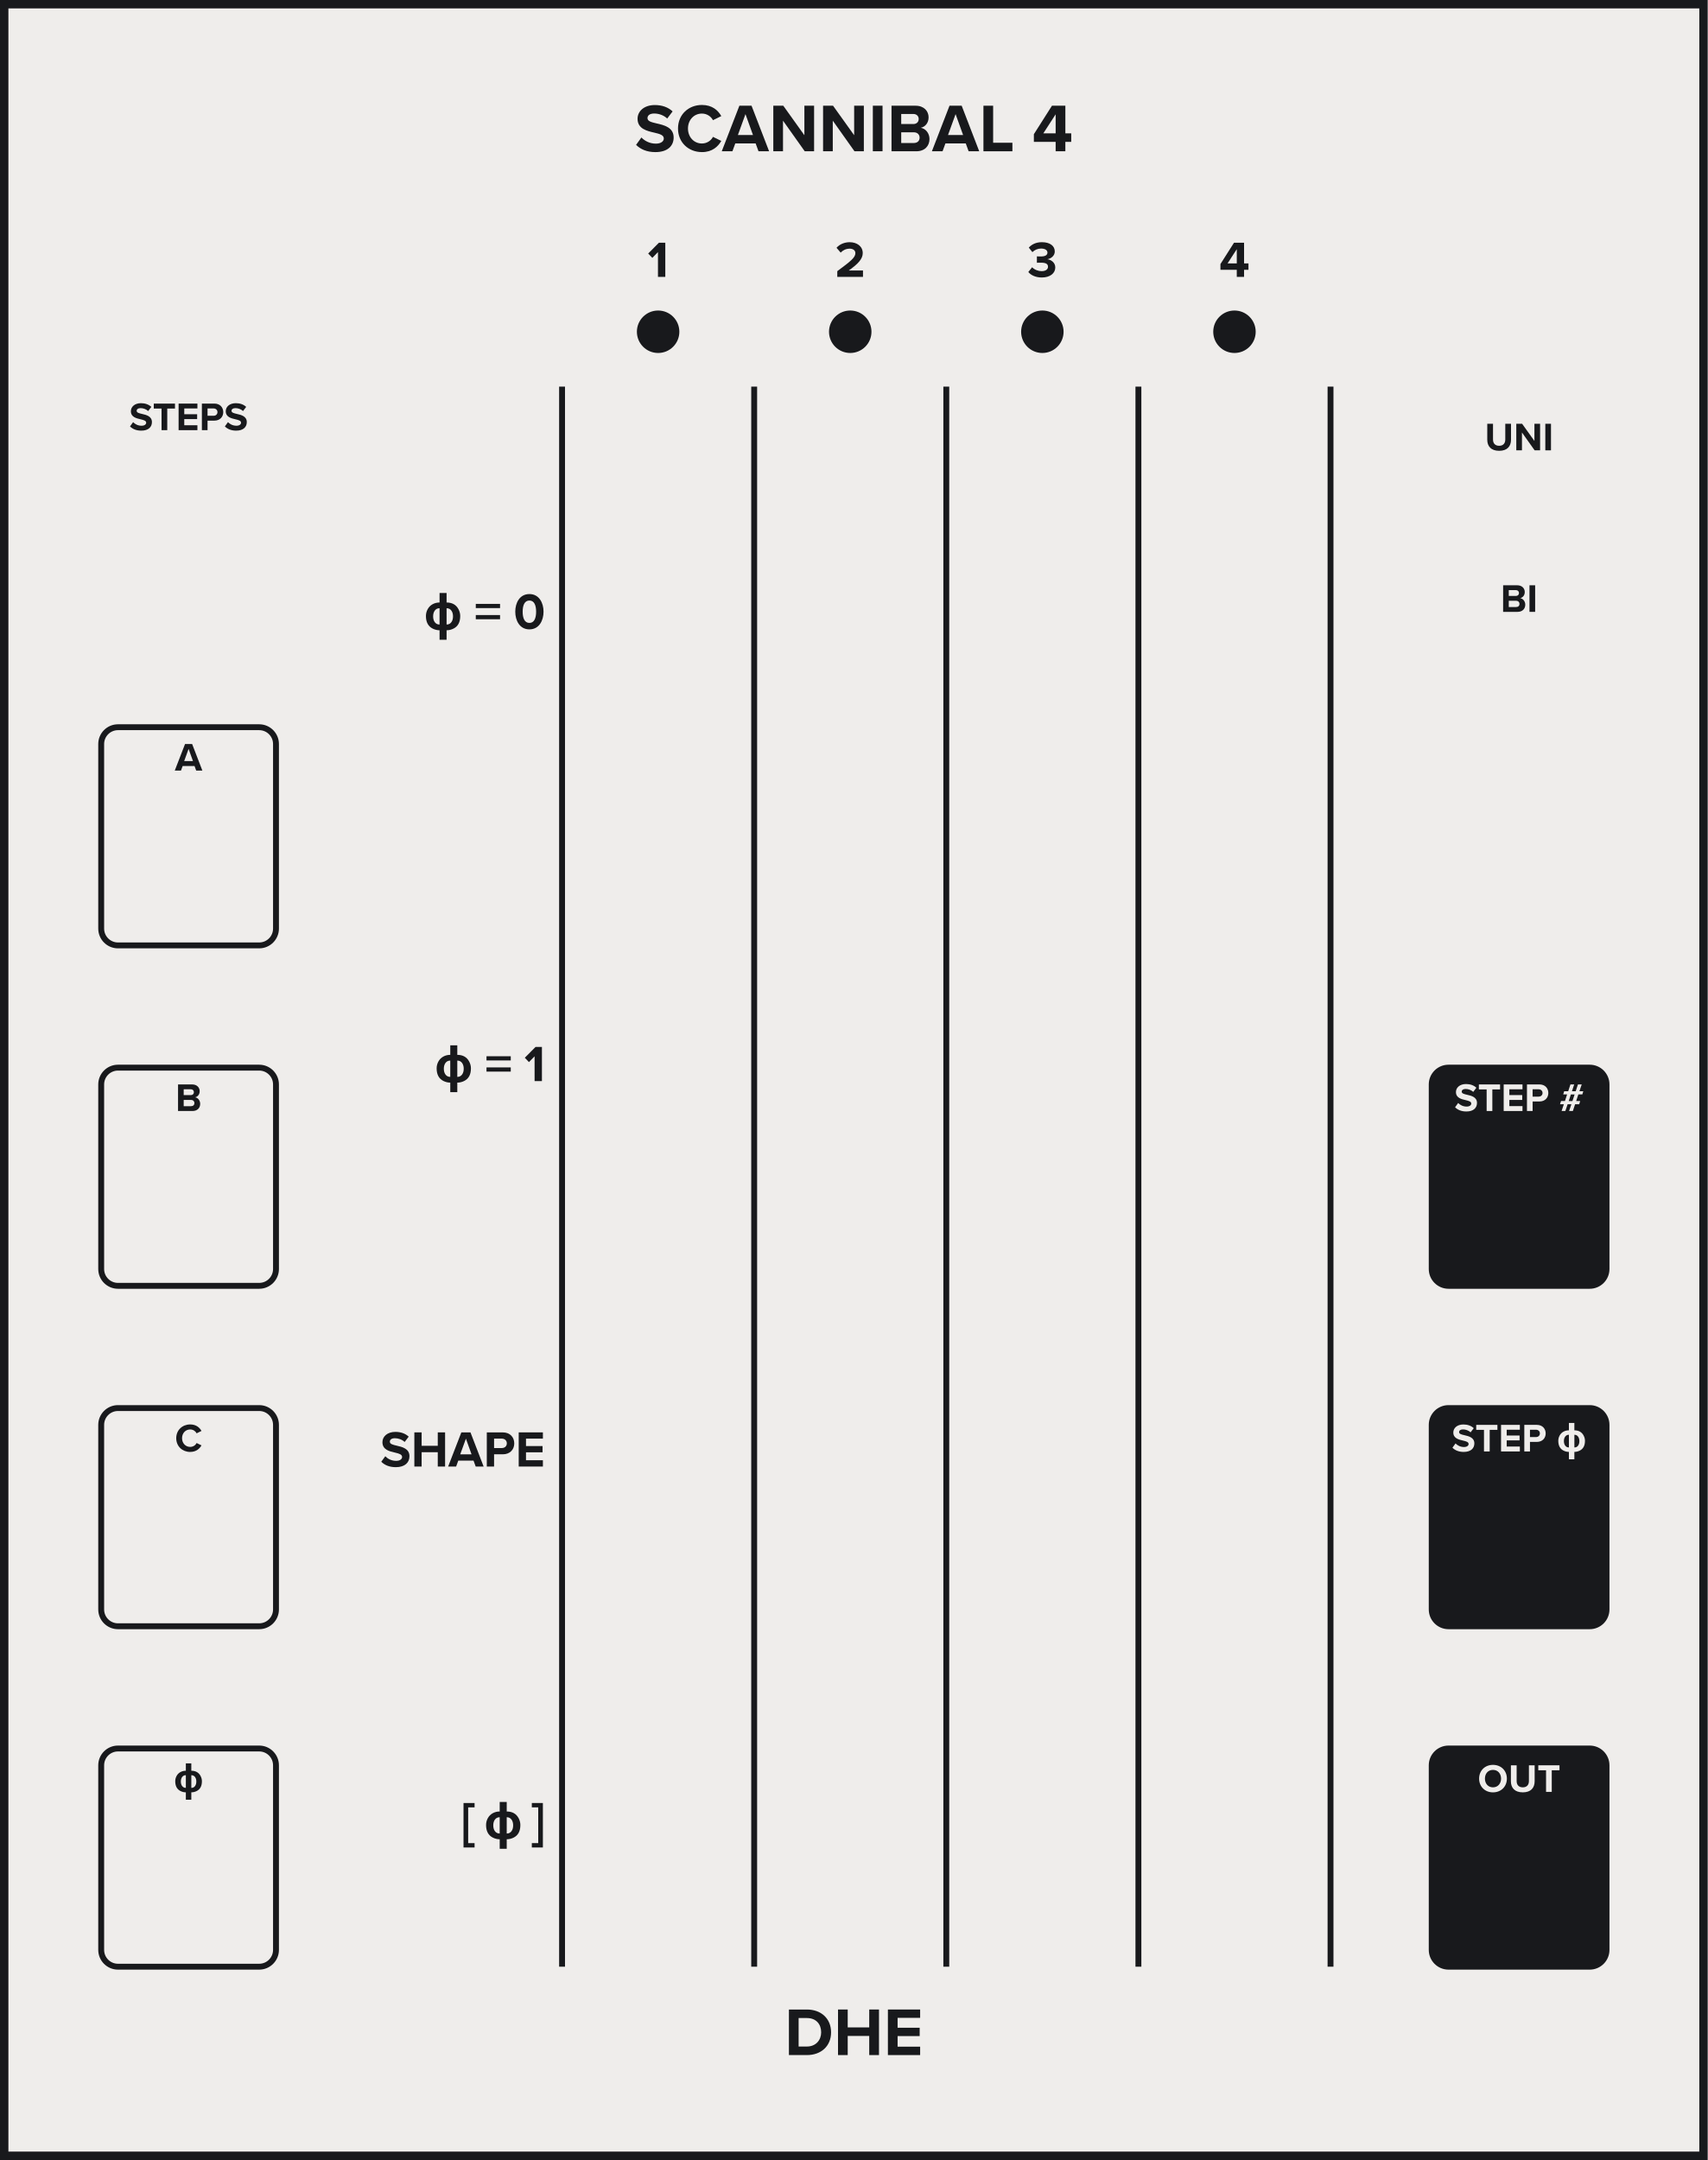
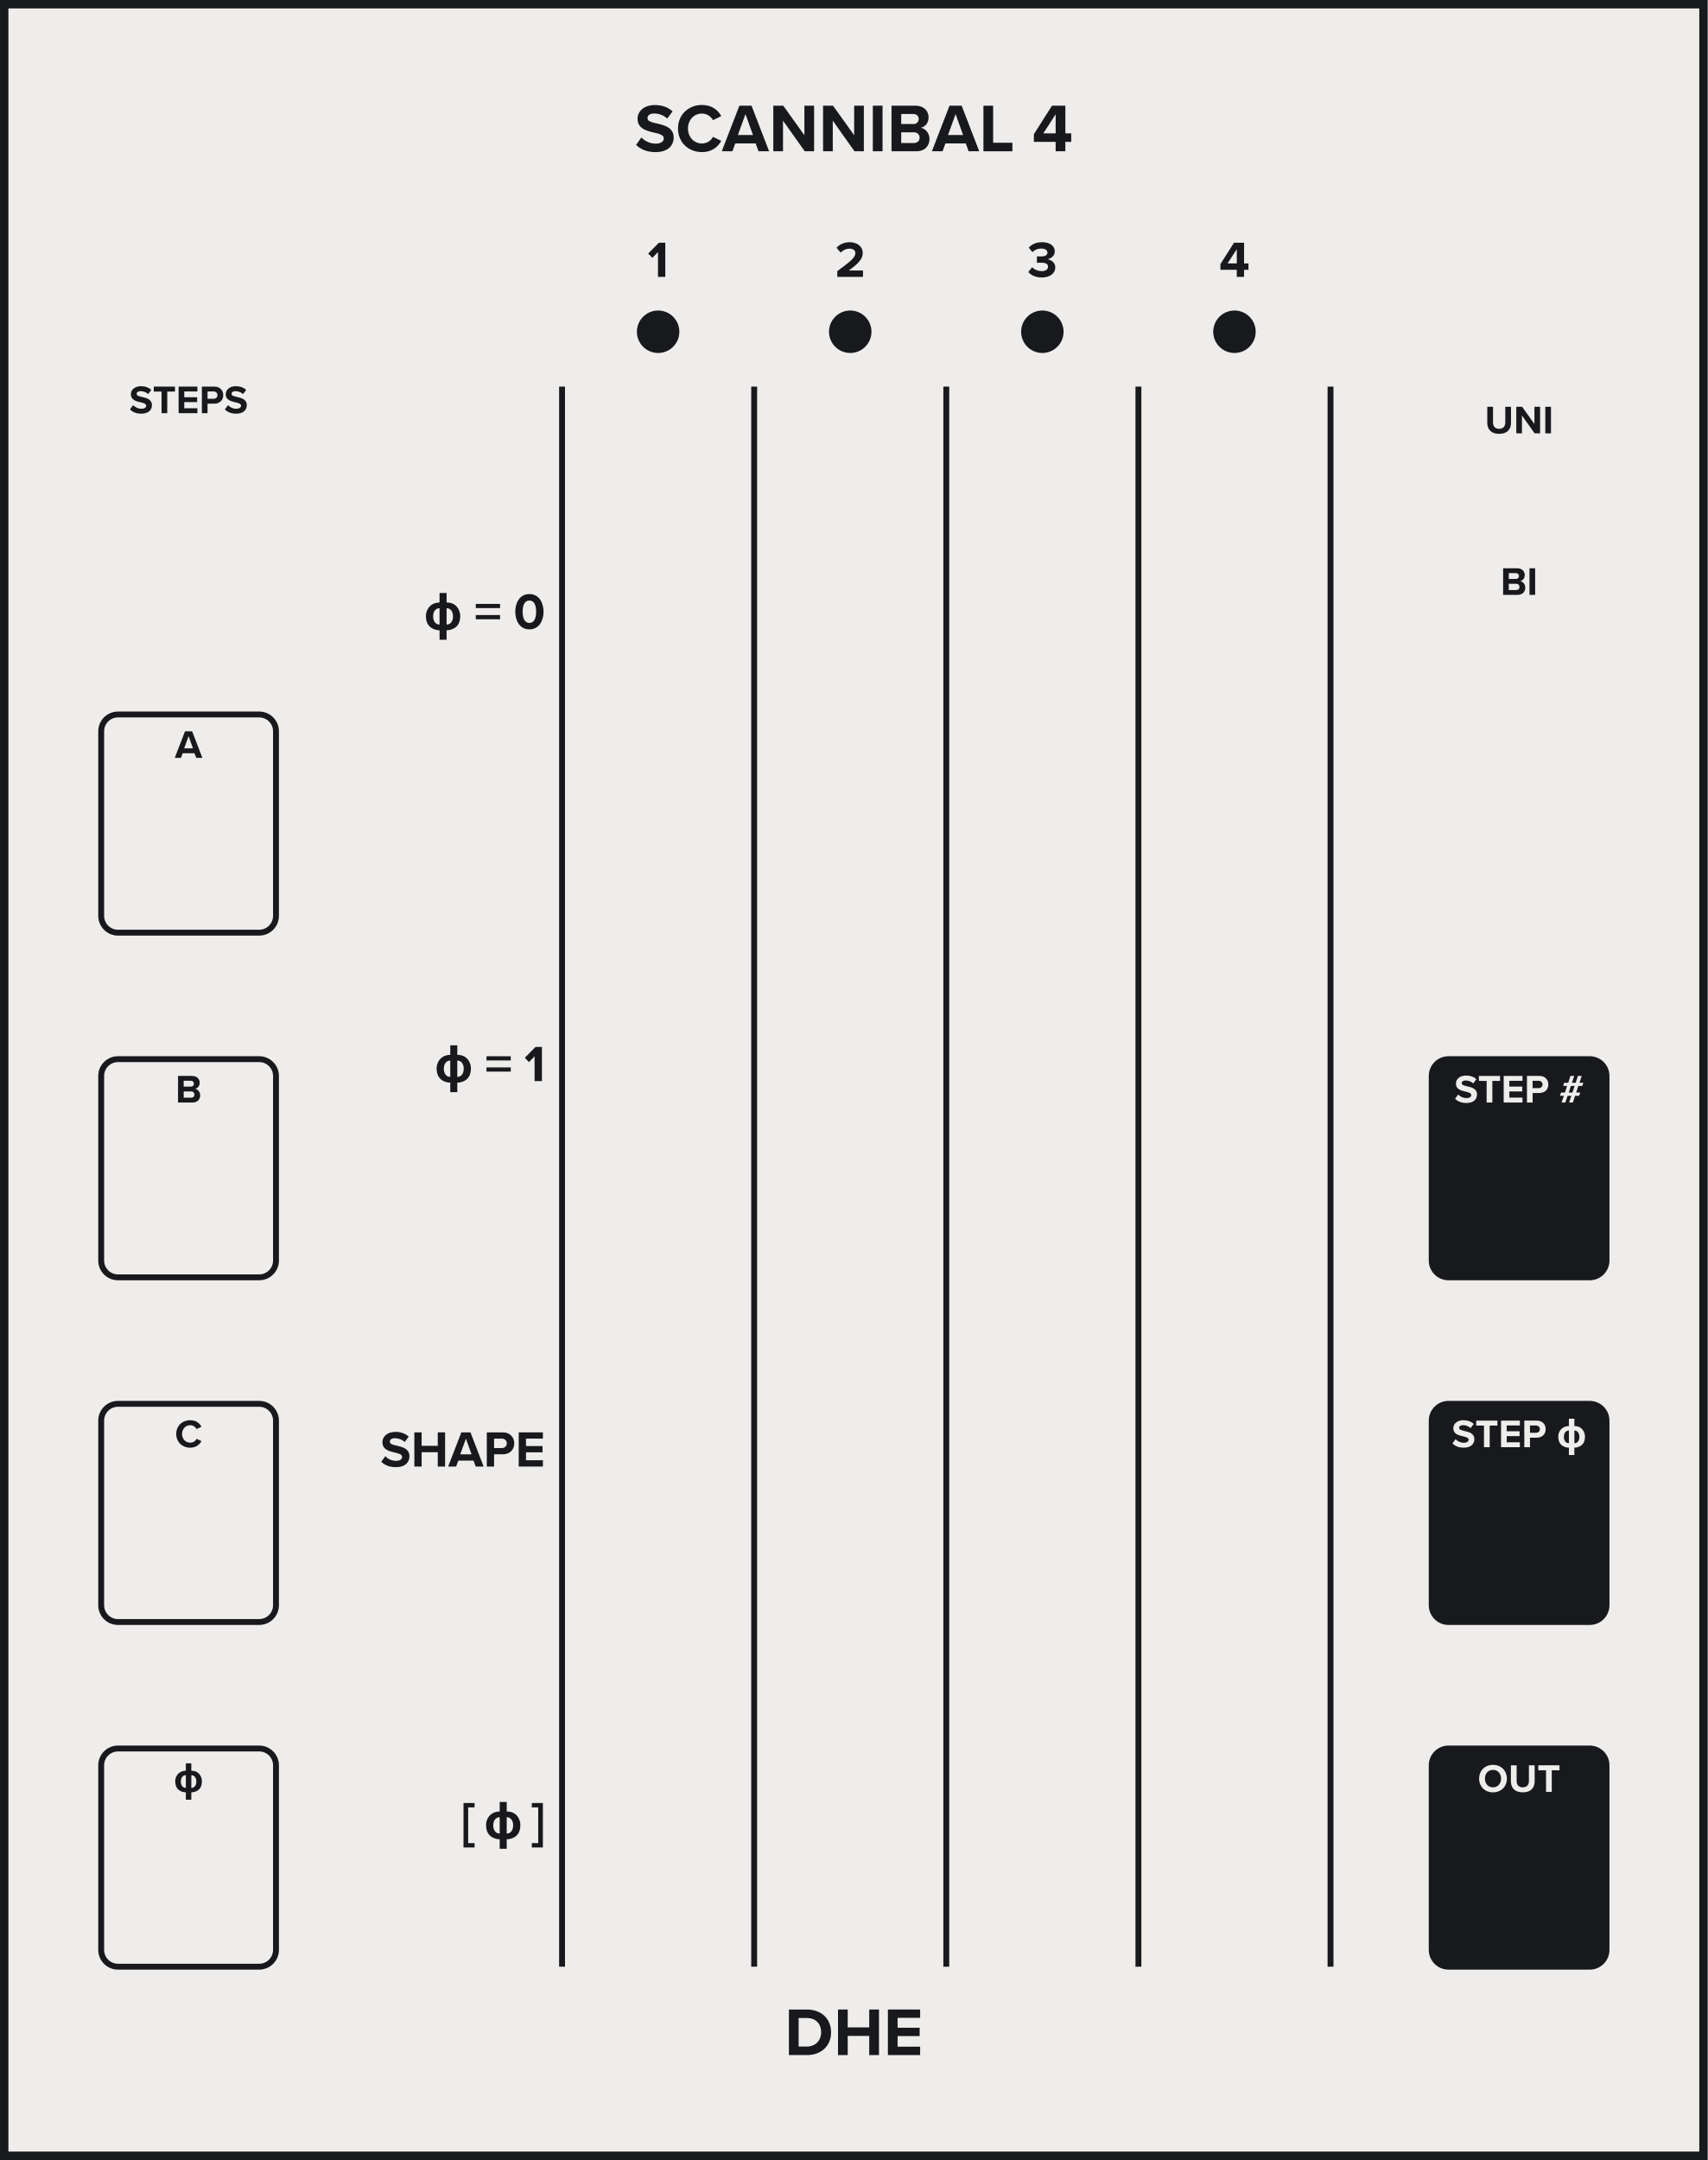
<svg xmlns="http://www.w3.org/2000/svg" version="1.1" viewBox="0 0 101.6 128.5" height="128.5mm" width="101.6mm">
  <defs />
  <g>
    <rect x="0.25" y="0.25" width="101.1" height="128" fill="#efedeb" stroke="#18191c" stroke-width="0.5" />
    <g style="font-weight:bold;font-size:4.064px;font-family:'Proxima Nova';dominant-baseline:alphabetic;text-anchor:middle;fill:#18191c">
      <path d="m 37.844,8.618 c 0.256,0.256 0.63,0.431 1.15,0.431 0.732,0 1.085,-0.374 1.085,-0.87 0,-0.601 -0.569,-0.736 -1.016,-0.837 -0.313,-0.073 -0.541,-0.13 -0.541,-0.313 0,-0.163 0.138,-0.276 0.398,-0.276 0.264,0 0.557,0.093 0.776,0.297 l 0.321,-0.423 c -0.268,-0.248 -0.626,-0.378 -1.057,-0.378 -0.638,0 -1.028,0.366 -1.028,0.817 0,0.606 0.569,0.727 1.012,0.829 0.313,0.073 0.549,0.142 0.549,0.345 0,0.154 -0.154,0.305 -0.471,0.305 -0.374,0 -0.671,-0.167 -0.862,-0.366 z" style="font-weight:bold;font-size:4.064px;font-family:'Proxima Nova';dominant-baseline:alphabetic;text-anchor:middle;fill:#18191c" />
      <path d="m 41.76,9.049 c 0.618,0 0.959,-0.329 1.154,-0.666 L 42.418,8.142 c -0.114,0.224 -0.358,0.394 -0.658,0.394 -0.471,0 -0.829,-0.378 -0.829,-0.89 0,-0.512 0.358,-0.89 0.829,-0.89 0.301,0 0.545,0.175 0.658,0.394 l 0.496,-0.244 c -0.191,-0.337 -0.536,-0.662 -1.154,-0.662 -0.792,0 -1.422,0.569 -1.422,1.402 0,0.833 0.63,1.402 1.422,1.402 z" style="font-weight:bold;font-size:4.064px;font-family:'Proxima Nova';dominant-baseline:alphabetic;text-anchor:middle;fill:#18191c" />
      <path d="m 45.128,9 h 0.63 L 44.713,6.289 H 43.99 L 42.941,9 h 0.634 L 43.746,8.533 h 1.211 z m -0.776,-2.211 0.447,1.244 h -0.898 z" style="font-weight:bold;font-size:4.064px;font-family:'Proxima Nova';dominant-baseline:alphabetic;text-anchor:middle;fill:#18191c" />
      <path d="m 47.878,9 h 0.557 V 6.289 H 47.857 V 8.045 L 46.601,6.289 H 46.008 V 9 h 0.577 V 7.179 Z" style="font-weight:bold;font-size:4.064px;font-family:'Proxima Nova';dominant-baseline:alphabetic;text-anchor:middle;fill:#18191c" />
      <path d="m 50.838,9 h 0.557 V 6.289 H 50.818 V 8.045 L 49.562,6.289 H 48.969 V 9 h 0.577 V 7.179 Z" style="font-weight:bold;font-size:4.064px;font-family:'Proxima Nova';dominant-baseline:alphabetic;text-anchor:middle;fill:#18191c" />
      <path d="M 51.929,9 H 52.507 V 6.289 h -0.577 z" style="font-weight:bold;font-size:4.064px;font-family:'Proxima Nova';dominant-baseline:alphabetic;text-anchor:middle;fill:#18191c" />
      <path d="m 53.041,9 h 1.471 c 0.516,0 0.788,-0.325 0.788,-0.732 0,-0.341 -0.232,-0.622 -0.52,-0.666 0.256,-0.053 0.467,-0.28 0.467,-0.622 0,-0.362 -0.264,-0.691 -0.78,-0.691 H 53.041 Z M 53.618,7.378 v -0.597 h 0.723 c 0.195,0 0.317,0.13 0.317,0.297 0,0.175 -0.122,0.301 -0.317,0.301 z m 0,1.13 V 7.87 h 0.744 c 0.228,0 0.35,0.146 0.35,0.317 0,0.195 -0.13,0.321 -0.35,0.321 z" style="font-weight:bold;font-size:4.064px;font-family:'Proxima Nova';dominant-baseline:alphabetic;text-anchor:middle;fill:#18191c" />
      <path d="m 57.629,9 h 0.63 L 57.215,6.289 H 56.491 L 55.443,9 h 0.634 l 0.171,-0.467 h 1.211 z M 56.853,6.789 57.3,8.033 h -0.898 z" style="font-weight:bold;font-size:4.064px;font-family:'Proxima Nova';dominant-baseline:alphabetic;text-anchor:middle;fill:#18191c" />
      <path d="m 58.51,9 h 1.723 V 8.492 H 59.087 V 6.289 h -0.577 z" style="font-weight:bold;font-size:4.064px;font-family:'Proxima Nova';dominant-baseline:alphabetic;text-anchor:middle;fill:#18191c" />
      <path d="m 62.806,9 h 0.577 V 8.439 h 0.35 v -0.508 H 63.384 V 6.289 H 62.587 L 61.51,7.984 v 0.455 h 1.296 z m 0,-2.199 V 7.931 h -0.732 z" style="font-weight:bold;font-size:4.064px;font-family:'Proxima Nova';dominant-baseline:alphabetic;text-anchor:middle;fill:#18191c" />
    </g>
    <g style="font-weight:bold;font-size:4.064px;font-family:'Proxima Nova';dominant-baseline:hanging;text-anchor:middle;fill:#18191c">
      <path d="m 46.937,122.258 h 1.069 c 0.849,0 1.439,-0.536 1.439,-1.353 0,-0.817 -0.589,-1.357 -1.439,-1.357 h -1.069 z m 0.577,-0.508 v -1.695 h 0.492 c 0.557,0 0.849,0.37 0.849,0.849 0,0.459 -0.313,0.845 -0.849,0.845 z" style="font-weight:bold;font-size:4.064px;font-family:'Proxima Nova';dominant-baseline:hanging;text-anchor:middle;fill:#18191c" />
      <path d="m 51.715,122.258 h 0.581 v -2.711 h -0.581 v 1.065 h -1.28 v -1.065 h -0.577 v 2.711 h 0.577 v -1.138 h 1.28 z" style="font-weight:bold;font-size:4.064px;font-family:'Proxima Nova';dominant-baseline:hanging;text-anchor:middle;fill:#18191c" />
      <path d="m 52.826,122.258 h 1.918 v -0.5 h -1.341 v -0.63 h 1.313 v -0.496 h -1.313 v -0.589 h 1.341 v -0.496 h -1.918 z" style="font-weight:bold;font-size:4.064px;font-family:'Proxima Nova';dominant-baseline:hanging;text-anchor:middle;fill:#18191c" />
    </g>
    <g style="font-weight:bold;font-size:2.371px;font-family:'Proxima Nova';dominant-baseline:alphabetic;text-anchor:middle;fill:#18191c">
-       <path d="m 7.735,25.368 c 0.149,0.149 0.367,0.251 0.671,0.251 0.427,0 0.633,-0.218 0.633,-0.507 0,-0.351 -0.332,-0.429 -0.593,-0.488 -0.183,-0.043 -0.315,-0.076 -0.315,-0.183 0,-0.095 0.081,-0.161 0.232,-0.161 0.154,0 0.325,0.055 0.453,0.173 l 0.187,-0.247 c -0.156,-0.145 -0.365,-0.22 -0.616,-0.22 -0.372,0 -0.6,0.213 -0.6,0.477 0,0.353 0.332,0.424 0.59,0.484 0.183,0.043 0.32,0.083 0.32,0.202 0,0.09 -0.09,0.178 -0.275,0.178 -0.218,0 -0.391,-0.097 -0.503,-0.213 z" style="font-weight:bold;font-size:2.371px;font-family:'Proxima Nova';dominant-baseline:alphabetic;text-anchor:middle;fill:#18191c" />
-       <path d="M 9.612,25.591 H 9.951 V 24.306 H 10.411 V 24.009 H 9.149 v 0.296 h 0.462 z" style="font-weight:bold;font-size:2.371px;font-family:'Proxima Nova';dominant-baseline:alphabetic;text-anchor:middle;fill:#18191c" />
-       <path d="m 10.626,25.591 h 1.119 v -0.292 h -0.782 V 24.932 h 0.766 v -0.289 h -0.766 v -0.344 h 0.782 v -0.289 h -1.119 z" style="font-weight:bold;font-size:2.371px;font-family:'Proxima Nova';dominant-baseline:alphabetic;text-anchor:middle;fill:#18191c" />
-       <path d="m 12.011,25.591 h 0.337 v -0.567 h 0.403 c 0.341,0 0.531,-0.23 0.531,-0.505 0,-0.277 -0.187,-0.51 -0.531,-0.51 h -0.74 z m 0.927,-1.074 c 0,0.133 -0.1,0.218 -0.232,0.218 h -0.358 v -0.436 h 0.358 c 0.133,0 0.232,0.088 0.232,0.218 z" style="font-weight:bold;font-size:2.371px;font-family:'Proxima Nova';dominant-baseline:alphabetic;text-anchor:middle;fill:#18191c" />
-       <path d="m 13.379,25.368 c 0.149,0.149 0.367,0.251 0.671,0.251 0.427,0 0.633,-0.218 0.633,-0.507 0,-0.351 -0.332,-0.429 -0.593,-0.488 -0.183,-0.043 -0.315,-0.076 -0.315,-0.183 0,-0.095 0.081,-0.161 0.232,-0.161 0.154,0 0.325,0.055 0.453,0.173 l 0.187,-0.247 c -0.156,-0.145 -0.365,-0.22 -0.616,-0.22 -0.372,0 -0.6,0.213 -0.6,0.477 0,0.353 0.332,0.424 0.59,0.484 0.183,0.043 0.32,0.083 0.32,0.202 0,0.09 -0.09,0.178 -0.275,0.178 -0.218,0 -0.391,-0.097 -0.503,-0.213 z" style="font-weight:bold;font-size:2.371px;font-family:'Proxima Nova';dominant-baseline:alphabetic;text-anchor:middle;fill:#18191c" />
+       <path d="m 7.735,24.358 c 0.149,0.149 0.367,0.251 0.671,0.251 0.427,0 0.633,-0.218 0.633,-0.507 0,-0.351 -0.332,-0.429 -0.593,-0.488 -0.183,-0.043 -0.315,-0.076 -0.315,-0.183 0,-0.095 0.081,-0.161 0.232,-0.161 0.154,0 0.325,0.055 0.453,0.173 l 0.187,-0.247 c -0.156,-0.145 -0.365,-0.22 -0.616,-0.22 -0.372,0 -0.6,0.213 -0.6,0.477 0,0.353 0.332,0.424 0.59,0.484 0.183,0.043 0.32,0.083 0.32,0.202 0,0.09 -0.09,0.178 -0.275,0.178 -0.218,0 -0.391,-0.097 -0.503,-0.213 z" style="font-weight:bold;font-size:2.371px;font-family:'Proxima Nova';dominant-baseline:alphabetic;text-anchor:middle;fill:#18191c" />
+       <path d="M 9.612,24.58 H 9.951 V 23.296 H 10.411 V 22.999 H 9.149 v 0.296 h 0.462 z" style="font-weight:bold;font-size:2.371px;font-family:'Proxima Nova';dominant-baseline:alphabetic;text-anchor:middle;fill:#18191c" />
+       <path d="m 10.626,24.58 h 1.119 v -0.292 h -0.782 v -0.367 h 0.766 v -0.289 h -0.766 v -0.344 h 0.782 V 22.999 h -1.119 z" style="font-weight:bold;font-size:2.371px;font-family:'Proxima Nova';dominant-baseline:alphabetic;text-anchor:middle;fill:#18191c" />
+       <path d="m 12.011,24.58 h 0.337 v -0.567 h 0.403 c 0.341,0 0.531,-0.23 0.531,-0.505 0,-0.277 -0.187,-0.51 -0.531,-0.51 h -0.74 z m 0.927,-1.074 c 0,0.133 -0.1,0.218 -0.232,0.218 h -0.358 v -0.436 h 0.358 c 0.133,0 0.232,0.088 0.232,0.218 z" style="font-weight:bold;font-size:2.371px;font-family:'Proxima Nova';dominant-baseline:alphabetic;text-anchor:middle;fill:#18191c" />
+       <path d="m 13.379,24.358 c 0.149,0.149 0.367,0.251 0.671,0.251 0.427,0 0.633,-0.218 0.633,-0.507 0,-0.351 -0.332,-0.429 -0.593,-0.488 -0.183,-0.043 -0.315,-0.076 -0.315,-0.183 0,-0.095 0.081,-0.161 0.232,-0.161 0.154,0 0.325,0.055 0.453,0.173 l 0.187,-0.247 c -0.156,-0.145 -0.365,-0.22 -0.616,-0.22 -0.372,0 -0.6,0.213 -0.6,0.477 0,0.353 0.332,0.424 0.59,0.484 0.183,0.043 0.32,0.083 0.32,0.202 0,0.09 -0.09,0.178 -0.275,0.178 -0.218,0 -0.391,-0.097 -0.503,-0.213 z" style="font-weight:bold;font-size:2.371px;font-family:'Proxima Nova';dominant-baseline:alphabetic;text-anchor:middle;fill:#18191c" />
    </g>
-     <rect x="6.02" y="43.263" width="10.4" height="12.98" rx="1" ry="1" fill="#efedeb" stroke="#18191c" stroke-width="0.35" />
+     <rect x="6.02" y="42.505" width="10.4" height="12.98" rx="1" ry="1" fill="#efedeb" stroke="#18191c" stroke-width="0.35" />
    <g style="font-weight:bold;font-size:2.371px;font-family:'Proxima Nova';dominant-baseline:alphabetic;text-anchor:middle;fill:#18191c">
-       <path d="m 11.673,45.843 h 0.367 l -0.609,-1.581 h -0.422 l -0.612,1.581 h 0.37 l 0.1,-0.273 h 0.706 z m -0.453,-1.29 0.261,0.725 h -0.524 z" style="font-weight:bold;font-size:2.371px;font-family:'Proxima Nova';dominant-baseline:alphabetic;text-anchor:middle;fill:#18191c" />
+       <path d="m 11.673,45.085 h 0.367 L 11.431,43.504 h -0.422 l -0.612,1.581 h 0.37 l 0.1,-0.273 h 0.706 z m -0.453,-1.29 0.261,0.725 h -0.524 z" style="font-weight:bold;font-size:2.371px;font-family:'Proxima Nova';dominant-baseline:alphabetic;text-anchor:middle;fill:#18191c" />
    </g>
-     <rect x="6.02" y="63.515" width="10.4" height="12.98" rx="1" ry="1" fill="#efedeb" stroke="#18191c" stroke-width="0.35" />
+     <rect x="6.02" y="63.01" width="10.4" height="12.98" rx="1" ry="1" fill="#efedeb" stroke="#18191c" stroke-width="0.35" />
    <g style="font-weight:bold;font-size:2.371px;font-family:'Proxima Nova';dominant-baseline:alphabetic;text-anchor:middle;fill:#18191c">
-       <path d="m 10.592,66.095 h 0.858 c 0.301,0 0.46,-0.19 0.46,-0.427 0,-0.199 -0.135,-0.363 -0.303,-0.389 0.149,-0.031 0.273,-0.164 0.273,-0.363 0,-0.211 -0.154,-0.403 -0.455,-0.403 h -0.832 z m 0.337,-0.946 v -0.348 h 0.422 c 0.114,0 0.185,0.076 0.185,0.173 0,0.102 -0.071,0.175 -0.185,0.175 z m 0,0.659 v -0.372 h 0.434 c 0.133,0 0.204,0.085 0.204,0.185 0,0.114 -0.076,0.187 -0.204,0.187 z" style="font-weight:bold;font-size:2.371px;font-family:'Proxima Nova';dominant-baseline:alphabetic;text-anchor:middle;fill:#18191c" />
+       <path d="m 10.592,65.59 h 0.858 c 0.301,0 0.46,-0.19 0.46,-0.427 0,-0.199 -0.135,-0.363 -0.303,-0.389 0.149,-0.031 0.273,-0.164 0.273,-0.363 0,-0.211 -0.154,-0.403 -0.455,-0.403 h -0.832 z m 0.337,-0.946 v -0.348 h 0.422 c 0.114,0 0.185,0.076 0.185,0.173 0,0.102 -0.071,0.175 -0.185,0.175 z m 0,0.659 V 64.931 h 0.434 c 0.133,0 0.204,0.085 0.204,0.185 0,0.114 -0.076,0.187 -0.204,0.187 z" style="font-weight:bold;font-size:2.371px;font-family:'Proxima Nova';dominant-baseline:alphabetic;text-anchor:middle;fill:#18191c" />
    </g>
-     <rect x="6.02" y="83.767" width="10.4" height="12.98" rx="1" ry="1" fill="#efedeb" stroke="#18191c" stroke-width="0.35" />
+     <rect x="6.02" y="83.515" width="10.4" height="12.98" rx="1" ry="1" fill="#efedeb" stroke="#18191c" stroke-width="0.35" />
    <g style="font-weight:bold;font-size:2.371px;font-family:'Proxima Nova';dominant-baseline:alphabetic;text-anchor:middle;fill:#18191c">
-       <path d="m 11.315,86.376 c 0.36,0 0.559,-0.192 0.673,-0.389 l -0.289,-0.14 c -0.066,0.13 -0.209,0.23 -0.384,0.23 -0.275,0 -0.484,-0.22 -0.484,-0.519 0,-0.299 0.209,-0.519 0.484,-0.519 0.175,0 0.318,0.102 0.384,0.23 l 0.289,-0.142 c -0.111,-0.197 -0.313,-0.386 -0.673,-0.386 -0.462,0 -0.83,0.332 -0.83,0.818 0,0.486 0.367,0.818 0.83,0.818 z" style="font-weight:bold;font-size:2.371px;font-family:'Proxima Nova';dominant-baseline:alphabetic;text-anchor:middle;fill:#18191c" />
+       <path d="m 11.315,86.124 c 0.36,0 0.559,-0.192 0.673,-0.389 l -0.289,-0.14 c -0.066,0.13 -0.209,0.23 -0.384,0.23 -0.275,0 -0.484,-0.22 -0.484,-0.519 0,-0.299 0.209,-0.519 0.484,-0.519 0.175,0 0.318,0.102 0.384,0.23 l 0.289,-0.142 c -0.111,-0.197 -0.313,-0.386 -0.673,-0.386 -0.462,0 -0.83,0.332 -0.83,0.818 0,0.486 0.367,0.818 0.83,0.818 z" style="font-weight:bold;font-size:2.371px;font-family:'Proxima Nova';dominant-baseline:alphabetic;text-anchor:middle;fill:#18191c" />
    </g>
    <rect x="6.02" y="104.02" width="10.4" height="12.98" rx="1" ry="1" fill="#efedeb" stroke="#18191c" stroke-width="0.35" />
    <g style="font-weight:bold;font-size:2.371px;font-family:'Proxima Nova';dominant-baseline:alphabetic;text-anchor:middle;fill:#18191c">
      <path d="m 12.013,105.968 q 0,0.428 -0.313,0.583 -0.153,0.076 -0.318,0.076 v 0.44 h -0.325 v -0.44 q -0.163,0 -0.317,-0.076 -0.314,-0.156 -0.314,-0.583 0,-0.168 0.08,-0.315 0.083,-0.152 0.228,-0.23 0.145,-0.08 0.323,-0.08 V 104.903 h 0.325 v 0.44 q 0.387,0 0.551,0.311 0.08,0.152 0.08,0.314 z m -0.333,0.017 q 0,-0.155 -0.069,-0.258 -0.081,-0.119 -0.228,-0.119 v 0.755 q 0.147,0 0.228,-0.119 0.069,-0.103 0.069,-0.258 z m -0.623,0.377 v -0.755 q -0.147,0 -0.228,0.119 -0.069,0.103 -0.069,0.258 0,0.155 0.069,0.258 0.081,0.119 0.228,0.119 z" style="font-weight:bold;font-size:2.371px;font-family:'Proxima Nova';dominant-baseline:alphabetic;text-anchor:middle;fill:#18191c" />
    </g>
    <g style="font-weight:bold;font-size:3.048px;font-family:'Proxima Nova';dominant-baseline:middle;text-anchor:end;fill:#18191c">
      <path d="m 27.381,36.647 q 0,0.551 -0.402,0.75 -0.196,0.098 -0.409,0.098 V 38.061 H 26.152 v -0.566 q -0.21,0 -0.408,-0.098 -0.403,-0.201 -0.403,-0.75 0,-0.216 0.103,-0.405 0.107,-0.195 0.293,-0.296 0.186,-0.103 0.415,-0.103 v -0.566 h 0.418 v 0.566 q 0.497,0 0.708,0.4 0.103,0.195 0.103,0.403 z m -0.429,0.022 q 0,-0.199 -0.089,-0.332 -0.104,-0.153 -0.293,-0.153 v 0.97 q 0.189,0 0.293,-0.153 0.089,-0.132 0.089,-0.332 z m -0.801,0.485 v -0.97 q -0.189,0 -0.293,0.153 -0.089,0.132 -0.089,0.332 0,0.199 0.089,0.332 0.104,0.153 0.293,0.153 z" style="font-weight:bold;font-size:3.048px;font-family:'Proxima Nova';dominant-baseline:middle;text-anchor:end;fill:#18191c" />
      <path d="M 29.751,36.176 H 28.307 V 35.926 h 1.444 z m 0,0.664 h -1.444 v -0.25 h 1.444 z" style="font-weight:bold;font-size:3.048px;font-family:'Proxima Nova';dominant-baseline:middle;text-anchor:end;fill:#18191c" />
      <path d="m 30.656,36.39 c 0,0.524 0.259,1.052 0.841,1.052 0.579,0 0.841,-0.527 0.841,-1.052 0,-0.524 -0.262,-1.049 -0.841,-1.049 -0.582,0 -0.841,0.524 -0.841,1.049 z m 1.241,0 c 0,0.375 -0.11,0.668 -0.399,0.668 -0.293,0 -0.402,-0.293 -0.402,-0.668 0,-0.375 0.11,-0.664 0.402,-0.664 0.29,0 0.399,0.29 0.399,0.664 z" style="font-weight:bold;font-size:3.048px;font-family:'Proxima Nova';dominant-baseline:middle;text-anchor:end;fill:#18191c" />
    </g>
    <g style="font-weight:bold;font-size:3.048px;font-family:'Proxima Nova';dominant-baseline:middle;text-anchor:end;fill:#18191c">
      <path d="m 28.018,63.558 q 0,0.551 -0.402,0.75 -0.196,0.098 -0.409,0.098 v 0.566 h -0.418 v -0.566 q -0.21,0 -0.408,-0.098 -0.403,-0.201 -0.403,-0.75 0,-0.216 0.103,-0.405 0.107,-0.195 0.293,-0.296 0.186,-0.103 0.415,-0.103 v -0.566 h 0.418 v 0.566 q 0.497,0 0.708,0.4 0.103,0.195 0.103,0.403 z m -0.429,0.022 q 0,-0.199 -0.089,-0.332 -0.104,-0.153 -0.293,-0.153 v 0.97 q 0.189,0 0.293,-0.153 0.089,-0.132 0.089,-0.332 z m -0.801,0.485 v -0.97 q -0.189,0 -0.293,0.153 -0.089,0.132 -0.089,0.332 0,0.199 0.089,0.332 0.104,0.153 0.293,0.153 z" style="font-weight:bold;font-size:3.048px;font-family:'Proxima Nova';dominant-baseline:middle;text-anchor:end;fill:#18191c" />
      <path d="m 30.388,63.087 h -1.444 v -0.25 h 1.444 z m 0,0.664 h -1.444 v -0.25 h 1.444 z" style="font-weight:bold;font-size:3.048px;font-family:'Proxima Nova';dominant-baseline:middle;text-anchor:end;fill:#18191c" />
      <path d="m 31.806,64.316 h 0.436 V 62.283 H 31.863 l -0.64,0.643 0.247,0.259 0.335,-0.344 z" style="font-weight:bold;font-size:3.048px;font-family:'Proxima Nova';dominant-baseline:middle;text-anchor:end;fill:#18191c" />
    </g>
    <g style="font-weight:bold;font-size:3.048px;font-family:'Proxima Nova';dominant-baseline:middle;text-anchor:end;fill:#18191c">
      <path d="m 22.684,86.96 c 0.192,0.192 0.472,0.323 0.863,0.323 0.549,0 0.814,-0.28 0.814,-0.652 0,-0.451 -0.427,-0.552 -0.762,-0.628 -0.235,-0.055 -0.405,-0.098 -0.405,-0.235 0,-0.122 0.104,-0.207 0.299,-0.207 0.198,0 0.418,0.07 0.582,0.223 l 0.241,-0.317 c -0.201,-0.186 -0.469,-0.283 -0.792,-0.283 -0.479,0 -0.771,0.274 -0.771,0.613 0,0.454 0.427,0.546 0.759,0.622 0.235,0.055 0.411,0.107 0.411,0.259 0,0.116 -0.116,0.229 -0.354,0.229 -0.28,0 -0.503,-0.125 -0.646,-0.274 z" style="font-weight:bold;font-size:3.048px;font-family:'Proxima Nova';dominant-baseline:middle;text-anchor:end;fill:#18191c" />
      <path d="m 26.045,87.246 h 0.436 v -2.033 h -0.436 v 0.799 h -0.96 v -0.799 h -0.433 v 2.033 h 0.433 v -0.853 h 0.96 z" style="font-weight:bold;font-size:3.048px;font-family:'Proxima Nova';dominant-baseline:middle;text-anchor:end;fill:#18191c" />
      <path d="m 28.302,87.246 h 0.472 l -0.783,-2.033 h -0.543 l -0.786,2.033 h 0.475 l 0.128,-0.351 h 0.908 z m -0.582,-1.658 0.335,0.933 h -0.674 z" style="font-weight:bold;font-size:3.048px;font-family:'Proxima Nova';dominant-baseline:middle;text-anchor:end;fill:#18191c" />
      <path d="m 28.962,87.246 h 0.433 v -0.728 h 0.518 c 0.439,0 0.683,-0.296 0.683,-0.649 0,-0.357 -0.241,-0.655 -0.683,-0.655 h -0.951 z m 1.192,-1.381 c 0,0.171 -0.128,0.28 -0.299,0.28 H 29.395 V 85.585 h 0.46 c 0.171,0 0.299,0.113 0.299,0.28 z" style="font-weight:bold;font-size:3.048px;font-family:'Proxima Nova';dominant-baseline:middle;text-anchor:end;fill:#18191c" />
      <path d="m 30.861,87.246 h 1.439 v -0.375 h -1.006 v -0.472 h 0.985 V 86.027 H 31.294 V 85.585 h 1.006 v -0.372 h -1.439 z" style="font-weight:bold;font-size:3.048px;font-family:'Proxima Nova';dominant-baseline:middle;text-anchor:end;fill:#18191c" />
    </g>
    <g style="font-weight:bold;font-size:3.048px;font-family:'Proxima Nova';dominant-baseline:middle;text-anchor:end;fill:#18191c">
      <path d="m 27.577,109.908 h 0.658 v -0.259 h -0.381 v -2.127 h 0.381 v -0.259 h -0.658 z" style="font-weight:bold;font-size:3.048px;font-family:'Proxima Nova';dominant-baseline:middle;text-anchor:end;fill:#18191c" />
      <path d="m 30.959,108.571 q 0,0.551 -0.402,0.75 -0.196,0.098 -0.409,0.098 v 0.566 h -0.418 v -0.566 q -0.21,0 -0.408,-0.098 -0.403,-0.201 -0.403,-0.75 0,-0.216 0.103,-0.405 0.107,-0.195 0.293,-0.296 0.186,-0.103 0.415,-0.103 v -0.566 h 0.418 v 0.566 q 0.497,0 0.708,0.4 0.103,0.195 0.103,0.403 z m -0.429,0.022 q 0,-0.199 -0.089,-0.332 -0.104,-0.153 -0.293,-0.153 v 0.97 q 0.189,0 0.293,-0.153 0.089,-0.132 0.089,-0.332 z m -0.801,0.485 v -0.97 q -0.189,0 -0.293,0.153 -0.089,0.132 -0.089,0.332 0,0.199 0.089,0.332 0.104,0.153 0.293,0.153 z" style="font-weight:bold;font-size:3.048px;font-family:'Proxima Nova';dominant-baseline:middle;text-anchor:end;fill:#18191c" />
      <path d="M 31.083,109.383 Z" style="font-weight:bold;font-size:3.048px;font-family:'Proxima Nova';dominant-baseline:middle;text-anchor:end;fill:#18191c" />
      <path d="m 31.641,109.908 h 0.658 v -2.646 h -0.658 v 0.259 h 0.381 v 2.127 h -0.381 z" style="font-weight:bold;font-size:3.048px;font-family:'Proxima Nova';dominant-baseline:middle;text-anchor:end;fill:#18191c" />
    </g>
    <line x1="33.44" y1="23" x2="33.44" y2="117" stroke="#18191c" stroke-width="0.35" />
    <line x1="44.87" y1="23" x2="44.87" y2="117" stroke="#18191c" stroke-width="0.35" />
    <circle cx="39.155" cy="19.736" r="1.088" fill="#18191c" stroke="#18191c" stroke-width="0.35" />
    <g style="font-weight:bold;font-size:3.048px;font-family:'Proxima Nova';dominant-baseline:alphabetic;text-anchor:middle;fill:#18191c">
      <path d="m 39.146,16.472 h 0.436 v -2.033 h -0.378 l -0.64,0.643 0.247,0.259 0.335,-0.344 z" style="font-weight:bold;font-size:3.048px;font-family:'Proxima Nova';dominant-baseline:alphabetic;text-anchor:middle;fill:#18191c" />
    </g>
    <line x1="56.3" y1="23" x2="56.3" y2="117" stroke="#18191c" stroke-width="0.35" />
    <circle cx="50.585" cy="19.736" r="1.088" fill="#18191c" stroke="#18191c" stroke-width="0.35" />
    <g style="font-weight:bold;font-size:3.048px;font-family:'Proxima Nova';dominant-baseline:alphabetic;text-anchor:middle;fill:#18191c">
      <path d="m 49.814,16.472 h 1.53 v -0.381 h -0.847 c 0.546,-0.384 0.832,-0.686 0.832,-1.033 0,-0.405 -0.344,-0.649 -0.777,-0.649 -0.283,0 -0.585,0.104 -0.783,0.332 l 0.247,0.287 c 0.137,-0.143 0.314,-0.235 0.543,-0.235 0.171,0 0.332,0.088 0.332,0.265 0,0.25 -0.244,0.46 -1.076,1.073 z" style="font-weight:bold;font-size:3.048px;font-family:'Proxima Nova';dominant-baseline:alphabetic;text-anchor:middle;fill:#18191c" />
    </g>
    <line x1="67.73" y1="23" x2="67.73" y2="117" stroke="#18191c" stroke-width="0.35" />
    <circle cx="62.015" cy="19.736" r="1.088" fill="#18191c" stroke="#18191c" stroke-width="0.35" />
    <g style="font-weight:bold;font-size:3.048px;font-family:'Proxima Nova';dominant-baseline:alphabetic;text-anchor:middle;fill:#18191c">
      <path d="m 61.18,16.182 c 0.149,0.183 0.427,0.326 0.802,0.326 0.488,0 0.802,-0.247 0.802,-0.597 0,-0.305 -0.268,-0.466 -0.475,-0.488 0.226,-0.04 0.445,-0.207 0.445,-0.463 0,-0.338 -0.293,-0.552 -0.768,-0.552 -0.357,0 -0.613,0.137 -0.777,0.323 l 0.213,0.268 c 0.143,-0.137 0.32,-0.213 0.518,-0.213 0.213,0 0.378,0.082 0.378,0.244 0,0.152 -0.149,0.226 -0.375,0.226 -0.079,0 -0.216,0 -0.253,-0.003 V 15.631 c 0.03,-0.003 0.168,-0.003 0.253,-0.003 0.283,0 0.408,0.076 0.408,0.241 0,0.155 -0.137,0.262 -0.384,0.262 -0.198,0 -0.421,-0.085 -0.561,-0.232 z" style="font-weight:bold;font-size:3.048px;font-family:'Proxima Nova';dominant-baseline:alphabetic;text-anchor:middle;fill:#18191c" />
    </g>
    <line x1="79.16" y1="23" x2="79.16" y2="117" stroke="#18191c" stroke-width="0.35" />
    <circle cx="73.445" cy="19.736" r="1.088" fill="#18191c" stroke="#18191c" stroke-width="0.35" />
    <g style="font-weight:bold;font-size:3.048px;font-family:'Proxima Nova';dominant-baseline:alphabetic;text-anchor:middle;fill:#18191c">
      <path d="M 73.583,16.472 H 74.016 v -0.421 h 0.262 v -0.381 H 74.016 V 14.439 H 73.418 L 72.61,15.71 v 0.341 h 0.972 z m 0,-1.649 v 0.847 h -0.549 z" style="font-weight:bold;font-size:3.048px;font-family:'Proxima Nova';dominant-baseline:alphabetic;text-anchor:middle;fill:#18191c" />
    </g>
    <g style="font-weight:bold;font-size:2.371px;font-family:'Proxima Nova';dominant-baseline:hanging;text-anchor:middle;fill:#18191c">
-       <path d="m 89.428,36.4 h 0.858 c 0.301,0 0.46,-0.19 0.46,-0.427 0,-0.199 -0.135,-0.363 -0.303,-0.389 0.149,-0.031 0.273,-0.164 0.273,-0.363 0,-0.211 -0.154,-0.403 -0.455,-0.403 h -0.832 z m 0.337,-0.946 v -0.348 h 0.422 c 0.114,0 0.185,0.076 0.185,0.173 0,0.102 -0.071,0.175 -0.185,0.175 z m 0,0.659 v -0.372 h 0.434 c 0.133,0 0.204,0.085 0.204,0.185 0,0.114 -0.076,0.187 -0.204,0.187 z" style="font-weight:bold;font-size:2.371px;font-family:'Proxima Nova';dominant-baseline:hanging;text-anchor:middle;fill:#18191c" />
-       <path d="m 90.997,36.4 h 0.337 v -1.581 h -0.337 z" style="font-weight:bold;font-size:2.371px;font-family:'Proxima Nova';dominant-baseline:hanging;text-anchor:middle;fill:#18191c" />
+       <path d="m 89.428,35.389 h 0.858 c 0.301,0 0.46,-0.19 0.46,-0.427 0,-0.199 -0.135,-0.363 -0.303,-0.389 0.149,-0.031 0.273,-0.164 0.273,-0.363 0,-0.211 -0.154,-0.403 -0.455,-0.403 h -0.832 z m 0.337,-0.946 v -0.348 h 0.422 c 0.114,0 0.185,0.076 0.185,0.173 0,0.102 -0.071,0.175 -0.185,0.175 z m 0,0.659 v -0.372 h 0.434 c 0.133,0 0.204,0.085 0.204,0.185 0,0.114 -0.076,0.187 -0.204,0.187 z" style="font-weight:bold;font-size:2.371px;font-family:'Proxima Nova';dominant-baseline:hanging;text-anchor:middle;fill:#18191c" />
+       <path d="m 90.997,35.389 h 0.337 v -1.581 h -0.337 z" style="font-weight:bold;font-size:2.371px;font-family:'Proxima Nova';dominant-baseline:hanging;text-anchor:middle;fill:#18191c" />
    </g>
    <g style="font-weight:bold;font-size:2.371px;font-family:'Proxima Nova';dominant-baseline:alphabetic;text-anchor:middle;fill:#18191c">
-       <path d="m 88.485,26.16 c 0,0.389 0.225,0.659 0.709,0.659 0.479,0 0.704,-0.268 0.704,-0.661 V 25.209 H 89.557 v 0.939 c 0,0.22 -0.121,0.372 -0.363,0.372 -0.247,0 -0.367,-0.152 -0.367,-0.372 v -0.939 h -0.341 z" style="font-weight:bold;font-size:2.371px;font-family:'Proxima Nova';dominant-baseline:alphabetic;text-anchor:middle;fill:#18191c" />
-       <path d="m 91.303,26.791 h 0.325 V 25.209 H 91.291 v 1.024 l -0.733,-1.024 h -0.346 v 1.581 h 0.337 v -1.062 z" style="font-weight:bold;font-size:2.371px;font-family:'Proxima Nova';dominant-baseline:alphabetic;text-anchor:middle;fill:#18191c" />
-       <path d="m 91.939,26.791 h 0.337 v -1.581 h -0.337 z" style="font-weight:bold;font-size:2.371px;font-family:'Proxima Nova';dominant-baseline:alphabetic;text-anchor:middle;fill:#18191c" />
+       <path d="m 88.485,25.15 c 0,0.389 0.225,0.659 0.709,0.659 0.479,0 0.704,-0.268 0.704,-0.661 V 24.199 H 89.557 v 0.939 c 0,0.22 -0.121,0.372 -0.363,0.372 -0.247,0 -0.367,-0.152 -0.367,-0.372 V 24.199 h -0.341 z" style="font-weight:bold;font-size:2.371px;font-family:'Proxima Nova';dominant-baseline:alphabetic;text-anchor:middle;fill:#18191c" />
+       <path d="m 91.303,25.78 h 0.325 V 24.199 H 91.291 v 1.024 L 90.558,24.199 h -0.346 v 1.581 h 0.337 v -1.062 z" style="font-weight:bold;font-size:2.371px;font-family:'Proxima Nova';dominant-baseline:alphabetic;text-anchor:middle;fill:#18191c" />
+       <path d="m 91.939,25.78 h 0.337 V 24.199 h -0.337 z" style="font-weight:bold;font-size:2.371px;font-family:'Proxima Nova';dominant-baseline:alphabetic;text-anchor:middle;fill:#18191c" />
    </g>
-     <rect x="85.18" y="63.515" width="10.4" height="12.98" rx="1" ry="1" fill="#18191c" stroke="#18191c" stroke-width="0.35" />
+     <rect x="85.18" y="63.01" width="10.4" height="12.98" rx="1" ry="1" fill="#18191c" stroke="#18191c" stroke-width="0.35" />
    <g style="font-weight:bold;font-size:2.371px;font-family:'Proxima Nova';dominant-baseline:alphabetic;text-anchor:middle;fill:#efedeb">
-       <path d="m 86.57,65.872 c 0.149,0.149 0.367,0.251 0.671,0.251 0.427,0 0.633,-0.218 0.633,-0.507 0,-0.351 -0.332,-0.429 -0.593,-0.488 -0.183,-0.043 -0.315,-0.076 -0.315,-0.183 0,-0.095 0.081,-0.161 0.232,-0.161 0.154,0 0.325,0.055 0.453,0.173 l 0.187,-0.247 c -0.156,-0.145 -0.365,-0.22 -0.616,-0.22 -0.372,0 -0.6,0.213 -0.6,0.477 0,0.353 0.332,0.424 0.59,0.484 0.183,0.043 0.32,0.083 0.32,0.202 0,0.09 -0.09,0.178 -0.275,0.178 -0.218,0 -0.391,-0.097 -0.503,-0.213 z" style="font-weight:bold;font-size:2.371px;font-family:'Proxima Nova';dominant-baseline:alphabetic;text-anchor:middle;fill:#efedeb" />
-       <path d="m 88.448,66.095 h 0.339 v -1.285 h 0.46 v -0.296 h -1.261 v 0.296 h 0.462 z" style="font-weight:bold;font-size:2.371px;font-family:'Proxima Nova';dominant-baseline:alphabetic;text-anchor:middle;fill:#efedeb" />
-       <path d="m 89.462,66.095 h 1.119 v -0.292 h -0.782 v -0.367 h 0.766 V 65.147 h -0.766 v -0.344 h 0.782 v -0.289 h -1.119 z" style="font-weight:bold;font-size:2.371px;font-family:'Proxima Nova';dominant-baseline:alphabetic;text-anchor:middle;fill:#efedeb" />
-       <path d="m 90.847,66.095 h 0.337 v -0.567 h 0.403 c 0.341,0 0.531,-0.23 0.531,-0.505 0,-0.277 -0.187,-0.51 -0.531,-0.51 h -0.74 z m 0.927,-1.074 c 0,0.133 -0.1,0.218 -0.232,0.218 H 91.183 v -0.436 h 0.358 c 0.133,0 0.232,0.088 0.232,0.218 z" style="font-weight:bold;font-size:2.371px;font-family:'Proxima Nova';dominant-baseline:alphabetic;text-anchor:middle;fill:#efedeb" />
-       <path d="m 93.352,66.095 h 0.225 l 0.133,-0.401 h 0.244 l 0.059,-0.192 h -0.239 l 0.13,-0.394 h 0.237 l 0.057,-0.19 h -0.23 l 0.137,-0.405 h -0.225 l -0.133,0.405 h -0.223 l 0.133,-0.405 h -0.223 l -0.133,0.405 h -0.239 l -0.059,0.19 h 0.232 l -0.128,0.394 h -0.232 l -0.062,0.192 H 93.042 l -0.135,0.401 h 0.223 l 0.135,-0.401 h 0.225 z m 0.33,-0.986 -0.13,0.394 h -0.22 l 0.128,-0.394 z" style="font-weight:bold;font-size:2.371px;font-family:'Proxima Nova';dominant-baseline:alphabetic;text-anchor:middle;fill:#efedeb" />
+       <path d="m 86.57,65.367 c 0.149,0.149 0.367,0.251 0.671,0.251 0.427,0 0.633,-0.218 0.633,-0.507 0,-0.351 -0.332,-0.429 -0.593,-0.488 -0.183,-0.043 -0.315,-0.076 -0.315,-0.183 0,-0.095 0.081,-0.161 0.232,-0.161 0.154,0 0.325,0.055 0.453,0.173 l 0.187,-0.247 c -0.156,-0.145 -0.365,-0.22 -0.616,-0.22 -0.372,0 -0.6,0.213 -0.6,0.477 0,0.353 0.332,0.424 0.59,0.484 0.183,0.043 0.32,0.083 0.32,0.202 0,0.09 -0.09,0.178 -0.275,0.178 -0.218,0 -0.391,-0.097 -0.503,-0.213 z" style="font-weight:bold;font-size:2.371px;font-family:'Proxima Nova';dominant-baseline:alphabetic;text-anchor:middle;fill:#efedeb" />
+       <path d="m 88.448,65.59 h 0.339 v -1.285 h 0.46 v -0.296 h -1.261 v 0.296 h 0.462 z" style="font-weight:bold;font-size:2.371px;font-family:'Proxima Nova';dominant-baseline:alphabetic;text-anchor:middle;fill:#efedeb" />
+       <path d="m 89.462,65.59 h 1.119 v -0.292 h -0.782 V 64.931 h 0.766 v -0.289 h -0.766 v -0.344 h 0.782 v -0.289 h -1.119 z" style="font-weight:bold;font-size:2.371px;font-family:'Proxima Nova';dominant-baseline:alphabetic;text-anchor:middle;fill:#efedeb" />
+       <path d="m 90.847,65.59 h 0.337 v -0.567 h 0.403 c 0.341,0 0.531,-0.23 0.531,-0.505 0,-0.277 -0.187,-0.51 -0.531,-0.51 h -0.74 z m 0.927,-1.074 c 0,0.133 -0.1,0.218 -0.232,0.218 H 91.183 v -0.436 h 0.358 c 0.133,0 0.232,0.088 0.232,0.218 z" style="font-weight:bold;font-size:2.371px;font-family:'Proxima Nova';dominant-baseline:alphabetic;text-anchor:middle;fill:#efedeb" />
+       <path d="m 93.352,65.59 h 0.225 l 0.133,-0.401 h 0.244 l 0.059,-0.192 h -0.239 l 0.13,-0.394 h 0.237 l 0.057,-0.19 h -0.23 l 0.137,-0.405 h -0.225 l -0.133,0.405 h -0.223 l 0.133,-0.405 h -0.223 l -0.133,0.405 h -0.239 l -0.059,0.19 h 0.232 l -0.128,0.394 h -0.232 l -0.062,0.192 H 93.042 l -0.135,0.401 h 0.223 l 0.135,-0.401 h 0.225 z m 0.33,-0.986 -0.13,0.394 h -0.22 l 0.128,-0.394 z" style="font-weight:bold;font-size:2.371px;font-family:'Proxima Nova';dominant-baseline:alphabetic;text-anchor:middle;fill:#efedeb" />
    </g>
-     <rect x="85.18" y="83.767" width="10.4" height="12.98" rx="1" ry="1" fill="#18191c" stroke="#18191c" stroke-width="0.35" />
+     <rect x="85.18" y="83.515" width="10.4" height="12.98" rx="1" ry="1" fill="#18191c" stroke="#18191c" stroke-width="0.35" />
    <g style="font-weight:bold;font-size:2.371px;font-family:'Proxima Nova';dominant-baseline:alphabetic;text-anchor:middle;fill:#efedeb">
-       <path d="m 86.413,86.125 c 0.149,0.149 0.367,0.251 0.671,0.251 0.427,0 0.633,-0.218 0.633,-0.507 0,-0.351 -0.332,-0.429 -0.593,-0.488 -0.183,-0.043 -0.315,-0.076 -0.315,-0.183 0,-0.095 0.081,-0.161 0.232,-0.161 0.154,0 0.325,0.055 0.453,0.173 l 0.187,-0.247 c -0.156,-0.145 -0.365,-0.22 -0.616,-0.22 -0.372,0 -0.6,0.213 -0.6,0.477 0,0.353 0.332,0.424 0.59,0.484 0.183,0.043 0.32,0.083 0.32,0.202 0,0.09 -0.09,0.178 -0.275,0.178 -0.218,0 -0.391,-0.097 -0.503,-0.213 z" style="font-weight:bold;font-size:2.371px;font-family:'Proxima Nova';dominant-baseline:alphabetic;text-anchor:middle;fill:#efedeb" />
-       <path d="m 88.29,86.348 h 0.339 v -1.285 h 0.46 v -0.296 h -1.261 v 0.296 h 0.462 z" style="font-weight:bold;font-size:2.371px;font-family:'Proxima Nova';dominant-baseline:alphabetic;text-anchor:middle;fill:#efedeb" />
-       <path d="m 89.305,86.348 h 1.119 v -0.292 h -0.782 v -0.367 h 0.766 v -0.289 h -0.766 v -0.344 h 0.782 v -0.289 h -1.119 z" style="font-weight:bold;font-size:2.371px;font-family:'Proxima Nova';dominant-baseline:alphabetic;text-anchor:middle;fill:#efedeb" />
-       <path d="m 90.689,86.348 h 0.337 v -0.567 h 0.403 c 0.341,0 0.531,-0.23 0.531,-0.505 0,-0.277 -0.187,-0.51 -0.531,-0.51 h -0.74 z m 0.927,-1.074 c 0,0.133 -0.1,0.218 -0.232,0.218 h -0.358 v -0.436 h 0.358 c 0.133,0 0.232,0.088 0.232,0.218 z" style="font-weight:bold;font-size:2.371px;font-family:'Proxima Nova';dominant-baseline:alphabetic;text-anchor:middle;fill:#efedeb" />
-       <path d="m 94.298,85.716 q 0,0.428 -0.313,0.583 -0.153,0.076 -0.318,0.076 v 0.44 h -0.325 v -0.44 q -0.163,0 -0.317,-0.076 -0.314,-0.156 -0.314,-0.583 0,-0.168 0.08,-0.315 0.083,-0.152 0.228,-0.23 0.145,-0.08 0.323,-0.08 v -0.44 h 0.325 v 0.44 q 0.387,0 0.551,0.311 0.08,0.152 0.08,0.314 z M 93.965,85.733 q 0,-0.155 -0.069,-0.258 -0.081,-0.119 -0.228,-0.119 v 0.755 q 0.147,0 0.228,-0.119 0.069,-0.103 0.069,-0.258 z m -0.623,0.377 v -0.755 q -0.147,0 -0.228,0.119 -0.069,0.103 -0.069,0.258 0,0.155 0.069,0.258 0.081,0.119 0.228,0.119 z" style="font-weight:bold;font-size:2.371px;font-family:'Proxima Nova';dominant-baseline:alphabetic;text-anchor:middle;fill:#efedeb" />
+       <path d="m 86.413,85.872 c 0.149,0.149 0.367,0.251 0.671,0.251 0.427,0 0.633,-0.218 0.633,-0.507 0,-0.351 -0.332,-0.429 -0.593,-0.488 -0.183,-0.043 -0.315,-0.076 -0.315,-0.183 0,-0.095 0.081,-0.161 0.232,-0.161 0.154,0 0.325,0.055 0.453,0.173 l 0.187,-0.247 c -0.156,-0.145 -0.365,-0.22 -0.616,-0.22 -0.372,0 -0.6,0.213 -0.6,0.477 0,0.353 0.332,0.424 0.59,0.484 0.183,0.043 0.32,0.083 0.32,0.202 0,0.09 -0.09,0.178 -0.275,0.178 -0.218,0 -0.391,-0.097 -0.503,-0.213 z" style="font-weight:bold;font-size:2.371px;font-family:'Proxima Nova';dominant-baseline:alphabetic;text-anchor:middle;fill:#efedeb" />
+       <path d="m 88.29,86.095 h 0.339 v -1.285 h 0.46 v -0.296 h -1.261 v 0.296 h 0.462 z" style="font-weight:bold;font-size:2.371px;font-family:'Proxima Nova';dominant-baseline:alphabetic;text-anchor:middle;fill:#efedeb" />
+       <path d="m 89.305,86.095 h 1.119 v -0.292 h -0.782 v -0.367 h 0.766 v -0.289 h -0.766 v -0.344 h 0.782 v -0.289 h -1.119 z" style="font-weight:bold;font-size:2.371px;font-family:'Proxima Nova';dominant-baseline:alphabetic;text-anchor:middle;fill:#efedeb" />
+       <path d="m 90.689,86.095 h 0.337 v -0.567 h 0.403 c 0.341,0 0.531,-0.23 0.531,-0.505 0,-0.277 -0.187,-0.51 -0.531,-0.51 h -0.74 z m 0.927,-1.074 c 0,0.133 -0.1,0.218 -0.232,0.218 h -0.358 v -0.436 h 0.358 c 0.133,0 0.232,0.088 0.232,0.218 z" style="font-weight:bold;font-size:2.371px;font-family:'Proxima Nova';dominant-baseline:alphabetic;text-anchor:middle;fill:#efedeb" />
+       <path d="m 94.298,85.463 q 0,0.428 -0.313,0.583 -0.153,0.076 -0.318,0.076 v 0.44 h -0.325 v -0.44 q -0.163,0 -0.317,-0.076 -0.314,-0.156 -0.314,-0.583 0,-0.168 0.08,-0.315 0.083,-0.152 0.228,-0.23 0.145,-0.08 0.323,-0.08 v -0.44 h 0.325 v 0.44 q 0.387,0 0.551,0.311 0.08,0.152 0.08,0.314 z m -0.333,0.017 q 0,-0.155 -0.069,-0.258 -0.081,-0.119 -0.228,-0.119 v 0.755 q 0.147,0 0.228,-0.119 0.069,-0.103 0.069,-0.258 z m -0.623,0.377 v -0.755 q -0.147,0 -0.228,0.119 -0.069,0.103 -0.069,0.258 0,0.155 0.069,0.258 0.081,0.119 0.228,0.119 z" style="font-weight:bold;font-size:2.371px;font-family:'Proxima Nova';dominant-baseline:alphabetic;text-anchor:middle;fill:#efedeb" />
    </g>
    <rect x="85.18" y="104.02" width="10.4" height="12.98" rx="1" ry="1" fill="#18191c" stroke="#18191c" stroke-width="0.35" />
    <g style="font-weight:bold;font-size:2.371px;font-family:'Proxima Nova';dominant-baseline:alphabetic;text-anchor:middle;fill:#efedeb">
      <path d="m 88,105.811 c 0,0.476 0.348,0.818 0.825,0.818 0.479,0 0.827,-0.341 0.827,-0.818 0,-0.477 -0.348,-0.818 -0.827,-0.818 -0.477,0 -0.825,0.341 -0.825,0.818 z m 1.306,0 c 0,0.294 -0.19,0.519 -0.481,0.519 -0.292,0 -0.479,-0.225 -0.479,-0.519 0,-0.296 0.187,-0.519 0.479,-0.519 0.292,0 0.481,0.223 0.481,0.519 z" style="font-weight:bold;font-size:2.371px;font-family:'Proxima Nova';dominant-baseline:alphabetic;text-anchor:middle;fill:#efedeb" />
      <path d="m 89.891,105.969 c 0,0.389 0.225,0.659 0.709,0.659 0.479,0 0.704,-0.268 0.704,-0.661 v -0.948 h -0.341 v 0.939 c 0,0.22 -0.121,0.372 -0.363,0.372 -0.247,0 -0.367,-0.152 -0.367,-0.372 v -0.939 h -0.341 z" style="font-weight:bold;font-size:2.371px;font-family:'Proxima Nova';dominant-baseline:alphabetic;text-anchor:middle;fill:#efedeb" />
      <path d="m 91.983,106.6 h 0.339 v -1.285 h 0.46 v -0.296 h -1.261 v 0.296 h 0.462 z" style="font-weight:bold;font-size:2.371px;font-family:'Proxima Nova';dominant-baseline:alphabetic;text-anchor:middle;fill:#efedeb" />
    </g>
  </g>
</svg>
